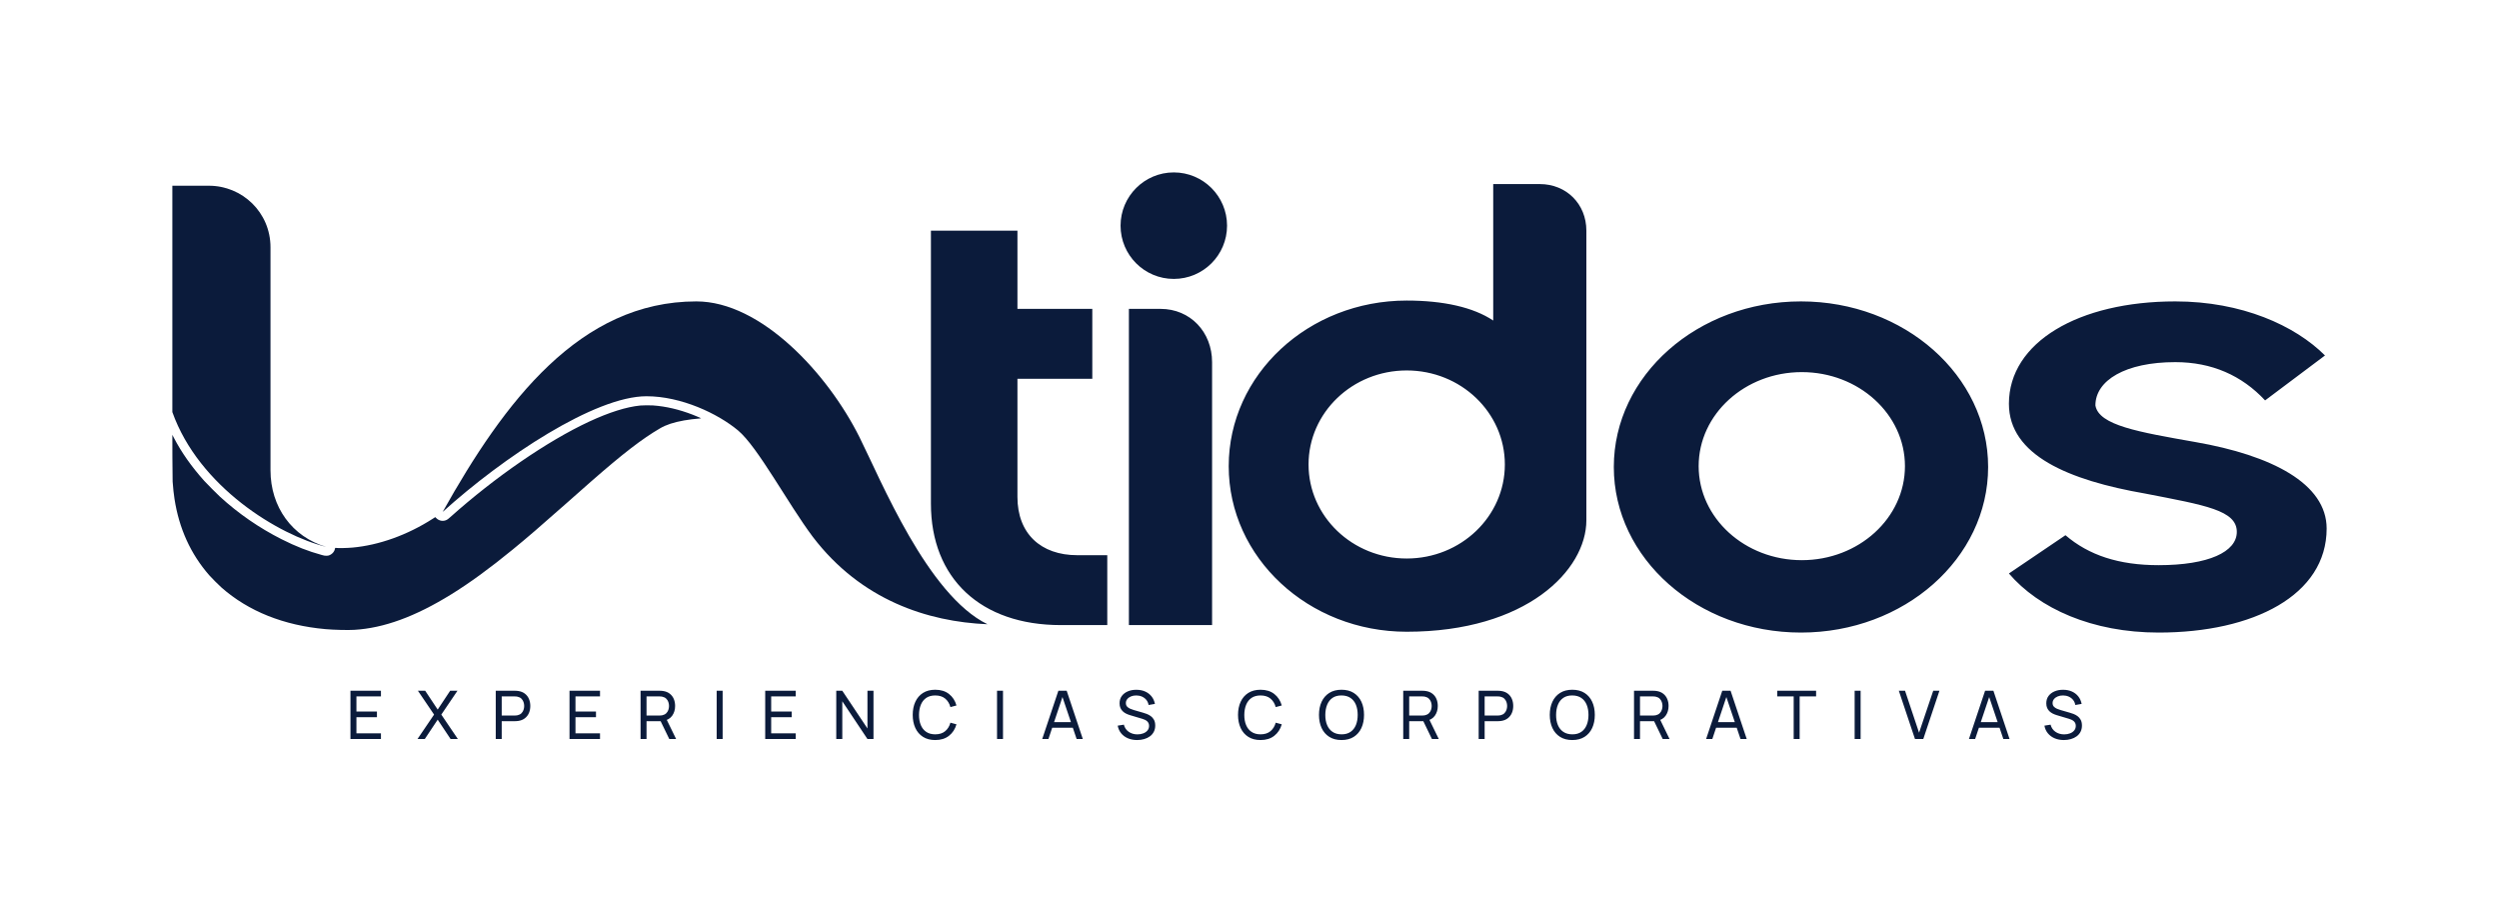
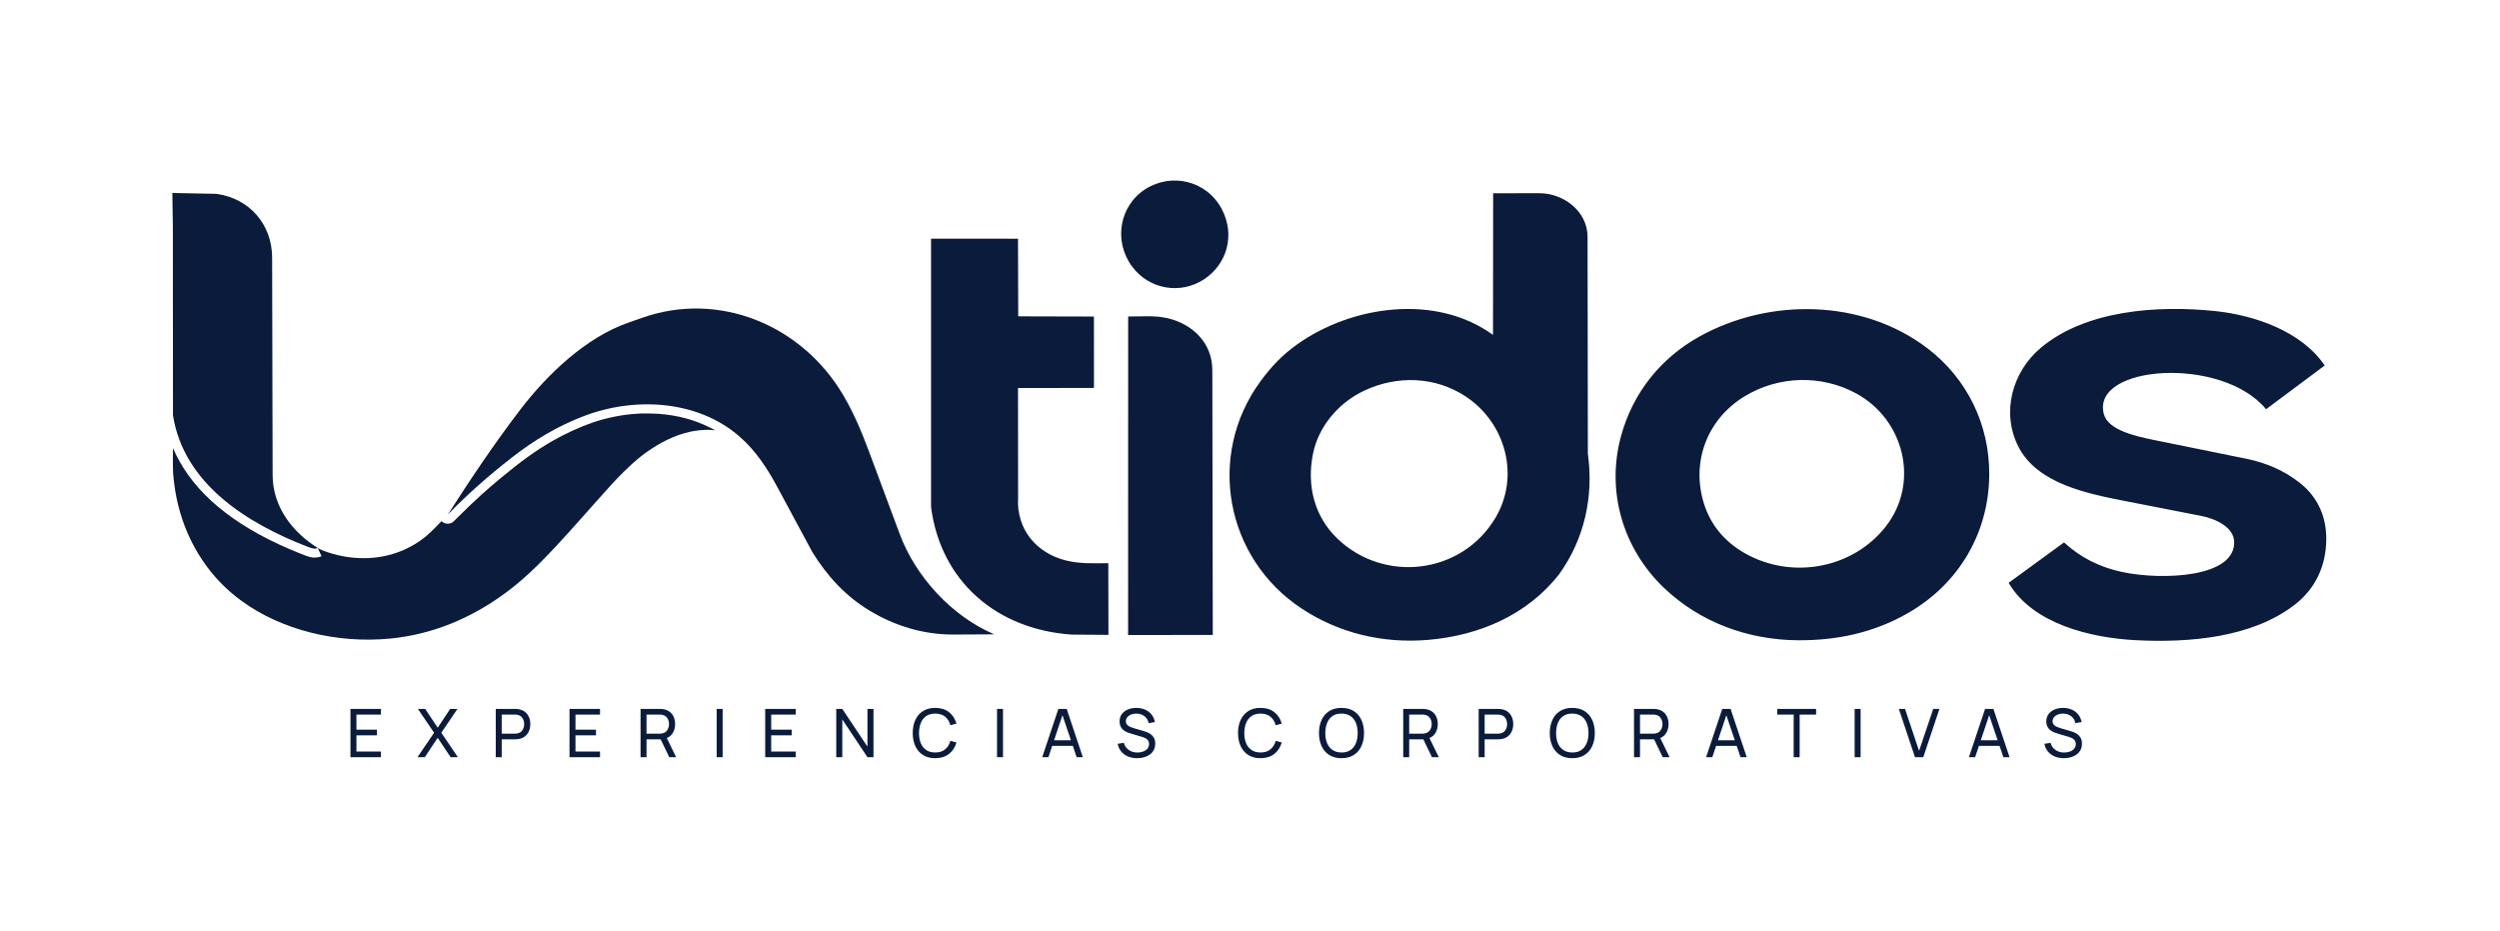
- <svg xmlns="http://www.w3.org/2000/svg" viewBox="-80 -80 1160 423.38" width="1160" height="423.38">
+ <svg xmlns="http://www.w3.org/2000/svg" viewBox="-80 -80 1160 431.8" width="1160" height="431.8">
  <g id="Logotipo">
-     <path id="gesto" fill="#0B1B3B" fill-rule="nonzero" d="M0 111.2L0 6.18L16.99 6.18C32.43 6.18 45.56 18.53 45.56 34.75L45.56 138.22C45.56 155.21 55.6 169.11 71.43 173.75C49.42 168.34 12.36 145.95 0 111.2ZM125.48 157.53C154.13 106.33 189.19 59.85 243.24 59.85C273.36 59.85 304.25 93.44 318.92 122.78C328.96 142.86 350.58 196.14 378.38 209.65C350.58 208.49 319.69 198.46 297.3 169.11C285.71 153.67 271.81 127.41 262.55 119.69C253.28 111.97 236.29 103.86 220.08 103.86C196.14 103.86 153.67 132.05 125.48 157.53ZM217.24 108.16C210.76 108.8 202.81 111.3 193.44 115.65C174.14 124.63 149.85 141.33 129.06 159.91C128.31 160.58 127.74 161.03 127.41 161.2C125.79 162.05 123.85 161.75 122.53 160.43L122.04 159.95 120.89 160.69C109.17 168.22 95.96 172.97 83.61 174.08C81.07 174.31 76.84 174.39 75.78 174.22C75.57 174.19 75.56 174.19 75.47 174.64C75.21 176.03 74.11 177.23 72.62 177.73C72.32 177.83 72.02 177.86 71.42 177.86C70.69 177.86 70.49 177.82 69.36 177.51C63.06 175.79 57.35 173.55 50.68 170.19C40.29 164.94 30.64 158.28 22.05 150.41C20.66 149.13 16.01 144.46 14.84 143.16C8.95 136.61 4.22 129.9 0.68 123.07L0 121.77 0.02 132.06C0.05 138.57 0.08 142.76 0.13 143.45C0.39 146.85 0.62 149.04 0.99 151.44C3.1 165.2 8.51 177.07 17.14 186.93C18.27 188.21 21.52 191.47 22.82 192.62C35.33 203.64 51.71 210.19 71.09 211.92C75.03 212.27 81.47 212.43 84.45 212.25C98.19 211.44 112.73 206.12 129.41 195.81C137.93 190.56 147.29 183.74 157.94 175.03C164.52 169.66 170.84 164.22 182.13 154.22C189.17 147.98 191.16 146.22 194.46 143.34C209.19 130.45 218.05 123.62 226.39 118.75C229.26 117.07 232.69 115.95 237.54 115.08C239.58 114.71 242.87 114.3 244.66 114.19C245.08 114.16 245.44 114.12 245.44 114.09C245.44 114.04 242.9 112.94 241.61 112.45C235.23 109.98 229.08 108.54 223.1 108.12C221.64 108.02 218.47 108.05 217.24 108.16" />
-     <path id="letras" fill="#0B1B3B" fill-rule="nonzero" d="M352.12 27.03L392.28 27.03L392.28 63.32L427.03 63.32L427.03 95.75L392.28 95.75L392.28 150.58C392.28 167.57 403.09 177.61 420.08 177.61L433.98 177.61L433.98 210.04L412.36 210.04C375.29 210.04 352.12 188.42 352.12 153.67ZM444.02 63.32L458.69 63.32C472.59 63.32 482.63 74.13 482.63 88.03L482.63 210.04L444.02 210.04ZM613.13 5.41L634.75 5.41C647.1 5.41 656.37 14.67 656.37 27.03L656.37 161.39C656.37 184.56 628.57 213.13 572.97 213.13C527.34 213.13 490.35 178.76 490.35 136.29C490.35 93.82 527.34 59.46 572.97 59.46C589.96 59.46 603.86 62.55 613.13 68.73ZM572.97 91.89C547.8 91.89 527.41 111.43 527.41 135.52C527.41 159.61 547.8 179.15 572.97 179.15C598.15 179.15 618.53 159.61 618.53 135.52C618.53 111.43 598.15 91.89 572.97 91.89ZM755.98 59.85C803.94 59.85 842.86 94.21 842.86 136.68C842.86 179.15 803.94 213.51 755.98 213.51C708.03 213.51 669.11 179.15 669.11 136.68C669.11 94.21 708.03 59.85 755.98 59.85ZM756.37 92.66C729.96 92.66 708.49 112.2 708.49 136.29C708.49 160.39 729.96 179.92 756.37 179.92C782.78 179.92 804.25 160.39 804.25 136.29C804.25 112.2 782.78 92.66 756.37 92.66ZM999.23 84.94L971.43 105.79C960.62 94.21 946.72 88.03 929.73 88.03C906.56 88.03 892.66 96.53 892.66 108.11C894.21 117.37 912.74 120.46 939 125.1C974.52 131.27 1000 144.4 1000 165.25C1000 196.14 966.02 213.51 922.01 213.51C891.12 213.51 866.41 202.32 852.51 186.1L878.76 168.34C889.58 177.61 903.47 182.24 922.01 182.24C945.17 182.24 958.3 176.06 958.3 166.8C958.3 156.76 943.63 154.44 915.83 149.03C880.31 142.86 852.51 131.27 852.51 107.34C852.51 78.76 884.94 59.85 929.73 59.85C960.62 59.85 985.33 71.04 999.23 84.94Z" />
-     <path id="punto-i" fill="#0B1B3B" fill-rule="nonzero" d="M440.15 24.71C440.15 11.07 451.22 0 464.86 0C478.51 0 489.58 11.07 489.58 24.71C489.58 38.36 478.51 49.42 464.86 49.42C451.22 49.42 440.15 38.36 440.15 24.71Z" />
+     <path id="gesto" fill="#0B1B3B" fill-rule="nonzero" d="M67.49 174.25C66.16 174.87 64.9 174.49 63.15 173.83C34.37 162.8 5.22 144.25 0.29 112.66L0.24 24.92L0 9.54L20.41 9.94C35.82 12.03 46.28 24.14 46.32 39.53L46.55 140.42C46.58 155.34 55.94 167.06 67.49 174.25M263.35 122.62C244.1 105.76 215.02 103.9 190.99 113.07C178.77 117.73 167.96 124.23 157.64 132.26C146.92 140.61 137.03 149.29 127.84 158.8C138.49 142.21 149.4 125.88 161.56 110.01C174.23 93.48 192.04 76.57 211.62 69.72L218.26 67.39C253.97 54.9 292.29 70.93 311.37 103.28C316.36 111.75 319.95 120.3 323.44 129.69L337.66 167.85C345.03 187.62 361.81 205.92 381.5 214.33L362.65 214.43C348.81 214.5 335.59 210.5 323.73 203.38C312.52 196.65 303.88 187.22 297.05 176.11L280.86 146.05C276.04 137.09 270.78 129.12 263.35 122.62M217.42 111.86C217.17 111.88 216.38 111.92 215.65 111.97C208.96 112.36 201.8 113.78 195.28 115.99C189.43 117.98 182.5 121.14 176.63 124.5C168.92 128.92 162.12 133.79 152.45 141.81C145.48 147.59 140.32 152.29 133.66 158.88C130.8 161.74 130.18 162.31 129.82 162.5C128.27 163.27 126.51 163.11 125.24 162.09L124.92 161.83 123.23 163.58C118.81 168.17 116.3 170.27 112.36 172.62C102.25 178.69 89.92 180.49 77.43 177.73C73.87 176.94 69.69 175.53 68.03 174.57L67.51 174.26 67.61 174.49C67.65 174.63 68.05 175.47 68.47 176.4L69.25 178.08 69 178.18C68.15 178.53 67.45 178.66 66.35 178.71C64.48 178.77 63.65 178.55 59.39 176.85C31.86 165.92 13.13 151.61 3.28 133.97C2.43 132.46 1.19 129.98 0.65 128.7L0.33 127.94 0.27 128.97C0.17 130.71 0.25 138.52 0.39 140.03C0.88 145.45 1.57 149.78 2.68 154.28C4.97 163.57 8.71 172.11 13.89 179.85C18.82 187.24 24.92 193.57 32.13 198.82C50.55 212.25 76.21 218.74 101.24 216.28C120.22 214.43 138.52 207.13 155.02 194.84C164.64 187.68 173.14 179.31 189.39 160.99C191.66 158.46 195.17 154.5 197.22 152.2C203.7 144.88 205.86 142.56 209.51 138.96C214.27 134.23 217.84 131.25 222.12 128.43C229.04 123.85 235.78 121.02 242.47 119.93C245.49 119.43 249.21 119.31 251.68 119.63C251.96 119.68 251.95 119.66 251.39 119.34C251.05 119.15 250.07 118.64 249.18 118.2C242.06 114.69 234.55 112.7 225.67 112C224.34 111.89 218.52 111.79 217.42 111.86" />
+     <path id="letras" fill="#0B1B3B" fill-rule="nonzero" d="M392.58 150.98C391.76 165.52 400.99 176.5 414.5 179.98C420.99 181.65 427.49 181.39 434.46 181.31L434.52 214.58L417.41 214.45C382.86 212.06 356.64 189.92 352.18 155.2L352.18 30.73L392.54 30.76L392.65 66.78L427.79 66.87L427.8 100L392.55 100.04ZM392.58 150.98M482.74 91.62L482.96 214.62L443.65 214.63L443.68 66.86C450.07 66.87 455.84 66.26 461.89 67.63C473.23 70.2 482.72 78.89 482.74 91.62M614.18 160.24C625.72 140.78 618.76 116.23 600.56 104.09C586.34 94.6 568.57 94.09 553.36 101.21C540.75 107.12 531.87 118.47 529.45 130.66C526.47 145.59 530.27 159.8 540.75 169.87C562.49 190.77 598.56 186.56 614.18 160.24M643.82 186.33C628.98 205.36 606.53 214.98 582.59 216.93C561.62 218.64 541.33 213.69 524.14 202.32C488.69 178.86 479.98 131.13 505.14 96.86C509.95 90.32 515.12 84.77 522.02 79.86C547.45 61.74 586.43 56.14 613.03 75.39L613.1 9.68L634.31 9.64C646.06 9.61 656.91 18.22 656.92 29.89L657.06 130.48C659.85 150.51 655.42 170.08 643.82 186.33M729.86 176.66C751.58 189.05 779.95 183.94 795.3 164.36C811.18 144.12 804.02 114.79 781.7 102.6C765.41 93.71 745.45 94.33 729.73 103.95C712.47 114.5 704.93 134.26 710.92 153.58C713.95 163.34 720.35 171.23 729.86 176.66M805.72 204.43C789.86 213.56 772.72 217.2 754.6 217.08C731.37 216.92 709.19 208.77 692.43 192.8C673.29 174.57 665.49 147.88 672.45 122.39C677.9 102.41 690.69 86.27 708.83 76.17C741.3 58.1 784.47 58.72 814.49 81.45C833.13 95.57 843.61 117.11 843.38 140.53C843.11 167.38 829.24 190.91 805.72 204.43M985.12 200.63C965.33 215.89 936.18 218.34 911.26 217.04C890.28 215.95 863.46 209.41 852.38 190.43L878.1 171.68C885.91 178.88 894.88 183.23 905.07 185.4C923.74 189.39 958.05 187.99 957.05 171.08C956.67 164.71 948.88 160.77 941.67 159.36L906.86 152.56C888.69 149.01 865.56 144.41 856.84 127.11C848.88 111.31 854.06 92.45 867.41 81.3C888.3 63.88 921.52 61.55 948.27 64.34C966.88 66.28 988.44 73.85 999.09 89.59L971.88 109.88C951.51 85.06 890.64 89.24 896.56 112.08C898.5 119.57 911.18 122.39 920.06 124.2L962.89 132.9C972.08 134.77 980.53 138.46 987.72 144.19C996.09 150.86 1000 160.15 999.82 170.64C999.61 182.79 994.75 193.21 985.12 200.63" />
+     <path id="punto-i" fill="#0B1B3B" fill-rule="nonzero" d="M487.2 17.15C493.45 29.14 489.52 42.64 478.86 49.62C468.05 56.71 453.56 54.39 445.6 43.8C436.74 32.01 439.56 15.5 451.69 7.75C463.83 0 480.21 3.76 487.2 17.15" />
  </g>
  <g id="Descriptor">
-     <path id="descriptor" fill="#0B1B3B" fill-rule="nonzero" d="M96.83 262.91L82.68 262.91L82.68 240.51L96.83 240.51L96.83 243.14L85.45 243.14L85.45 250.15L94.97 250.15L94.97 252.78L85.45 252.78L85.45 260.28L96.83 260.28L96.83 262.91ZM117.18 262.91L113.79 262.91L121.49 251.57L113.99 240.51L117.37 240.51L123.17 249.24L128.96 240.51L132.35 240.51L124.85 251.57L132.54 262.91L129.16 262.91L123.17 253.92L117.18 262.91ZM152.89 262.91L150.12 262.91L150.12 240.51L158.97 240.51Q159.3 240.51 159.75 240.53Q160.2 240.56 160.62 240.63L160.62 240.63Q162.44 240.91 163.67 241.88Q164.91 242.84 165.53 244.31Q166.16 245.78 166.16 247.57L166.16 247.57Q166.16 249.35 165.53 250.82Q164.9 252.29 163.66 253.26Q162.42 254.23 160.62 254.51L160.62 254.51Q160.2 254.57 159.75 254.6Q159.3 254.63 158.97 254.63L158.97 254.63L152.89 254.63L152.89 262.91ZM152.89 243.14L152.89 252.01L158.88 252.01Q159.17 252.01 159.55 251.97Q159.93 251.94 160.28 251.87L160.28 251.87Q161.35 251.62 162.03 250.96Q162.7 250.29 163.01 249.4Q163.32 248.51 163.32 247.57L163.32 247.57Q163.32 246.64 163.01 245.74Q162.7 244.85 162.03 244.18Q161.35 243.51 160.28 243.28L160.28 243.28Q159.93 243.19 159.55 243.16Q159.17 243.14 158.88 243.14L158.88 243.14L152.89 243.14ZM198.52 262.91L184.36 262.91L184.36 240.51L198.52 240.51L198.52 243.14L187.13 243.14L187.13 250.15L196.65 250.15L196.65 252.78L187.13 252.78L187.13 260.28L198.52 260.28L198.52 262.91ZM220.11 262.91L217.34 262.91L217.34 240.51L226.19 240.51Q226.52 240.51 226.97 240.53Q227.42 240.56 227.84 240.63L227.84 240.63Q229.66 240.91 230.9 241.88Q232.13 242.84 232.76 244.31Q233.38 245.78 233.38 247.57L233.38 247.57Q233.38 250.17 232.03 252.08Q230.67 253.98 228.06 254.46L228.06 254.46L227 254.63L220.11 254.63L220.11 262.91ZM233.85 262.91L230.67 262.91L226.25 253.79L228.99 252.95L233.85 262.91ZM220.11 243.14L220.11 252.01L226.1 252.01Q226.39 252.01 226.78 251.97Q227.16 251.94 227.5 251.87L227.5 251.87Q228.57 251.62 229.25 250.96Q229.93 250.29 230.24 249.4Q230.55 248.51 230.55 247.57L230.55 247.57Q230.55 246.64 230.24 245.74Q229.93 244.85 229.25 244.18Q228.57 243.51 227.5 243.28L227.5 243.28Q227.16 243.19 226.78 243.16Q226.39 243.14 226.1 243.14L226.1 243.14L220.11 243.14ZM255.44 262.91L252.67 262.91L252.67 240.51L255.44 240.51L255.44 262.91ZM289.36 262.91L275.2 262.91L275.2 240.51L289.36 240.51L289.36 243.14L277.97 243.14L277.97 250.15L287.49 250.15L287.49 252.78L277.97 252.78L277.97 260.28L289.36 260.28L289.36 262.91ZM310.98 262.91L308.18 262.91L308.18 240.51L310.98 240.51L322.66 258.01L322.66 240.51L325.46 240.51L325.46 262.91L322.66 262.91L310.98 245.39L310.98 262.91ZM354.12 263.38L354.12 263.38Q350.78 263.38 348.44 261.9Q346.11 260.42 344.89 257.79Q343.67 255.16 343.67 251.71L343.67 251.71Q343.67 248.26 344.89 245.63Q346.11 243 348.44 241.52Q350.78 240.04 354.12 240.04L354.12 240.04Q358.01 240.04 360.52 242.02Q363.03 243.99 363.98 247.34L363.98 247.34L361.17 248.09Q360.48 245.58 358.72 244.13Q356.97 242.69 354.12 242.69L354.12 242.69Q351.62 242.69 349.95 243.82Q348.29 244.96 347.45 246.99Q346.61 249.02 346.59 251.71L346.59 251.71Q346.58 254.39 347.42 256.42Q348.26 258.45 349.94 259.59Q351.62 260.73 354.12 260.73L354.12 260.73Q356.97 260.73 358.72 259.28Q360.48 257.82 361.17 255.33L361.17 255.33L363.98 256.08Q363.03 259.41 360.52 261.39Q358.01 263.38 354.12 263.38ZM385.58 262.91L382.81 262.91L382.81 240.51L385.58 240.51L385.58 262.91ZM406.66 262.91L403.78 262.91L411.28 240.51L415.14 240.51L422.63 262.91L419.76 262.91L412.74 242.13L413.61 242.13L406.66 262.91ZM419.02 257.67L407.39 257.67L407.39 255.07L419.02 255.07L419.02 257.67ZM447.85 263.38L447.85 263.38Q445.47 263.38 443.57 262.57Q441.66 261.76 440.43 260.26Q439.19 258.76 438.82 256.7L438.82 256.7L441.68 256.25Q442.22 258.37 443.94 259.56Q445.66 260.75 447.99 260.75L447.99 260.75Q449.5 260.75 450.72 260.27Q451.94 259.8 452.66 258.91Q453.38 258.03 453.38 256.81L453.38 256.81Q453.38 256.07 453.12 255.53Q452.86 254.99 452.42 254.61Q451.98 254.23 451.42 253.97Q450.86 253.7 450.25 253.53L450.25 253.53L444.54 251.83Q443.61 251.55 442.74 251.13Q441.86 250.7 441.18 250.05Q440.5 249.41 440.09 248.5Q439.69 247.59 439.69 246.34L439.69 246.34Q439.69 244.35 440.72 242.94Q441.76 241.54 443.53 240.79Q445.3 240.04 447.53 240.06L447.53 240.06Q449.78 240.07 451.56 240.86Q453.34 241.65 454.52 243.11Q455.69 244.57 456.1 246.61L456.1 246.61L453.16 247.12Q452.92 245.75 452.12 244.76Q451.32 243.78 450.12 243.24Q448.93 242.7 447.5 242.69L447.5 242.69Q446.13 242.67 445.02 243.12Q443.92 243.57 443.26 244.38Q442.61 245.18 442.61 246.22L442.61 246.22Q442.61 247.25 443.2 247.88Q443.79 248.51 444.66 248.87Q445.52 249.24 446.34 249.47L446.34 249.47L450.61 250.7Q451.34 250.9 452.29 251.26Q453.25 251.62 454.15 252.26Q455.06 252.91 455.65 253.97Q456.24 255.04 456.24 256.66L456.24 256.66Q456.24 258.27 455.59 259.53Q454.95 260.79 453.8 261.64Q452.64 262.49 451.12 262.93Q449.6 263.38 447.85 263.38ZM505.12 263.38L505.12 263.38Q501.78 263.38 499.44 261.9Q497.11 260.42 495.89 257.79Q494.67 255.16 494.67 251.71L494.67 251.71Q494.67 248.26 495.89 245.63Q497.11 243 499.44 241.52Q501.78 240.04 505.12 240.04L505.12 240.04Q509.01 240.04 511.52 242.02Q514.03 243.99 514.98 247.34L514.98 247.34L512.17 248.09Q511.48 245.58 509.72 244.13Q507.97 242.69 505.12 242.69L505.12 242.69Q502.62 242.69 500.95 243.82Q499.29 244.96 498.45 246.99Q497.61 249.02 497.59 251.71L497.59 251.71Q497.58 254.39 498.42 256.42Q499.26 258.45 500.94 259.59Q502.62 260.73 505.12 260.73L505.12 260.73Q507.97 260.73 509.72 259.28Q511.48 257.82 512.17 255.33L512.17 255.33L514.98 256.08Q514.03 259.41 511.52 261.39Q509.01 263.38 505.12 263.38ZM542.71 263.38L542.71 263.38Q539.36 263.38 537.03 261.9Q534.69 260.42 533.47 257.79Q532.25 255.16 532.25 251.71L532.25 251.71Q532.25 248.26 533.47 245.63Q534.69 243 537.03 241.52Q539.36 240.04 542.71 240.04L542.71 240.04Q546.07 240.04 548.4 241.52Q550.73 243 551.95 245.63Q553.16 248.26 553.16 251.71L553.16 251.71Q553.16 255.16 551.95 257.79Q550.73 260.42 548.4 261.9Q546.07 263.38 542.71 263.38ZM542.71 260.73L542.71 260.73Q545.21 260.75 546.88 259.6Q548.55 258.46 549.39 256.42Q550.22 254.39 550.22 251.71L550.22 251.71Q550.22 249.02 549.39 247Q548.55 244.97 546.88 243.84Q545.21 242.7 542.71 242.69L542.71 242.69Q540.2 242.67 538.54 243.81Q536.89 244.94 536.05 246.98Q535.21 249.02 535.19 251.71L535.19 251.71Q535.18 254.39 536.02 256.41Q536.86 258.43 538.53 259.57Q540.2 260.72 542.71 260.73ZM574.13 262.91L571.36 262.91L571.36 240.51L580.21 240.51Q580.54 240.51 580.99 240.53Q581.44 240.56 581.86 240.63L581.86 240.63Q583.68 240.91 584.92 241.88Q586.16 242.84 586.78 244.31Q587.4 245.78 587.4 247.57L587.4 247.57Q587.4 250.17 586.05 252.08Q584.69 253.98 582.08 254.46L582.08 254.46L581.02 254.63L574.13 254.63L574.13 262.91ZM587.87 262.91L584.69 262.91L580.28 253.79L583.01 252.95L587.87 262.91ZM574.13 243.14L574.13 252.01L580.12 252.01Q580.42 252.01 580.8 251.97Q581.18 251.94 581.52 251.87L581.52 251.87Q582.59 251.62 583.27 250.96Q583.95 250.29 584.26 249.4Q584.57 248.51 584.57 247.57L584.57 247.57Q584.57 246.64 584.26 245.74Q583.95 244.85 583.27 244.18Q582.59 243.51 581.52 243.28L581.52 243.28Q581.18 243.19 580.8 243.16Q580.42 243.14 580.12 243.14L580.12 243.14L574.13 243.14ZM609.15 262.91L606.38 262.91L606.38 240.51L615.23 240.51Q615.56 240.51 616.01 240.53Q616.46 240.56 616.88 240.63L616.88 240.63Q618.7 240.91 619.94 241.88Q621.18 242.84 621.8 244.31Q622.42 245.78 622.42 247.57L622.42 247.57Q622.42 249.35 621.79 250.82Q621.16 252.29 619.92 253.26Q618.69 254.23 616.88 254.51L616.88 254.51Q616.46 254.57 616.01 254.6Q615.56 254.63 615.23 254.63L615.23 254.63L609.15 254.63L609.15 262.91ZM609.15 243.14L609.15 252.01L615.14 252.01Q615.44 252.01 615.82 251.97Q616.2 251.94 616.54 251.87L616.54 251.87Q617.61 251.62 618.29 250.96Q618.97 250.29 619.28 249.4Q619.59 248.51 619.59 247.57L619.59 247.57Q619.59 246.64 619.28 245.74Q618.97 244.85 618.29 244.18Q617.61 243.51 616.54 243.28L616.54 243.28Q616.2 243.19 615.82 243.16Q615.44 243.14 615.14 243.14L615.14 243.14L609.15 243.14ZM649.83 263.38L649.83 263.38Q646.49 263.38 644.15 261.9Q641.82 260.42 640.6 257.79Q639.38 255.16 639.38 251.71L639.38 251.71Q639.38 248.26 640.6 245.63Q641.82 243 644.15 241.52Q646.49 240.04 649.83 240.04L649.83 240.04Q653.19 240.04 655.53 241.52Q657.86 243 659.07 245.63Q660.29 248.26 660.29 251.71L660.29 251.71Q660.29 255.16 659.07 257.79Q657.86 260.42 655.53 261.9Q653.19 263.38 649.83 263.38ZM649.83 260.73L649.83 260.73Q652.34 260.75 654.01 259.6Q655.68 258.46 656.51 256.42Q657.35 254.39 657.35 251.71L657.35 251.71Q657.35 249.02 656.51 247Q655.68 244.97 654.01 243.84Q652.34 242.7 649.83 242.69L649.83 242.69Q647.33 242.67 645.67 243.81Q644.01 244.94 643.17 246.98Q642.33 249.02 642.32 251.71L642.32 251.71Q642.3 254.39 643.14 256.41Q643.98 258.43 645.66 259.57Q647.33 260.72 649.83 260.73ZM681.26 262.91L678.49 262.91L678.49 240.51L687.34 240.51Q687.67 240.51 688.12 240.53Q688.57 240.56 688.99 240.63L688.99 240.63Q690.81 240.91 692.05 241.88Q693.28 242.84 693.9 244.31Q694.53 245.78 694.53 247.57L694.53 247.57Q694.53 250.17 693.17 252.08Q691.82 253.98 689.21 254.46L689.21 254.46L688.15 254.63L681.26 254.63L681.26 262.91ZM694.99 262.91L691.82 262.91L687.4 253.79L690.14 252.95L694.99 262.91ZM681.26 243.14L681.26 252.01L687.25 252.01Q687.54 252.01 687.92 251.97Q688.3 251.94 688.65 251.87L688.65 251.87Q689.72 251.62 690.4 250.96Q691.07 250.29 691.38 249.4Q691.7 248.51 691.7 247.57L691.7 247.57Q691.7 246.64 691.38 245.74Q691.07 244.85 690.4 244.18Q689.72 243.51 688.65 243.28L688.65 243.28Q688.3 243.19 687.92 243.16Q687.54 243.14 687.25 243.14L687.25 243.14L681.26 243.14ZM714.83 262.91L711.95 262.91L719.45 240.51L723.31 240.51L730.81 262.91L727.93 262.91L720.91 242.13L721.78 242.13L714.83 262.91ZM727.2 257.67L715.56 257.67L715.56 255.07L727.2 255.07L727.2 257.67ZM755.37 262.91L752.6 262.91L752.6 243.14L744.97 243.14L744.97 240.51L763.01 240.51L763.01 243.14L755.37 243.14L755.37 262.91ZM783.67 262.91L780.9 262.91L780.9 240.51L783.67 240.51L783.67 262.91ZM812.76 262.91L808.91 262.91L801.41 240.51L804.29 240.51L810.8 259.97L817.38 240.51L820.26 240.51L812.76 262.91ZM836.83 262.91L833.95 262.91L841.45 240.51L845.31 240.51L852.81 262.91L849.93 262.91L842.91 242.13L843.79 242.13L836.83 262.91ZM849.2 257.67L837.56 257.67L837.56 255.07L849.2 255.07L849.2 257.67ZM878.03 263.38L878.03 263.38Q875.65 263.38 873.74 262.57Q871.84 261.76 870.6 260.26Q869.36 258.76 868.99 256.7L868.99 256.7L871.85 256.25Q872.4 258.37 874.11 259.56Q875.83 260.75 878.17 260.75L878.17 260.75Q879.68 260.75 880.9 260.27Q882.12 259.8 882.83 258.91Q883.55 258.03 883.55 256.81L883.55 256.81Q883.55 256.07 883.29 255.53Q883.04 254.99 882.59 254.61Q882.15 254.23 881.59 253.97Q881.03 253.7 880.42 253.53L880.42 253.53L874.71 251.83Q873.78 251.55 872.91 251.13Q872.04 250.7 871.35 250.05Q870.67 249.41 870.26 248.5Q869.86 247.59 869.86 246.34L869.86 246.34Q869.86 244.35 870.89 242.94Q871.93 241.54 873.7 240.79Q875.48 240.04 877.7 240.06L877.7 240.06Q879.96 240.07 881.74 240.86Q883.52 241.65 884.69 243.11Q885.87 244.57 886.27 246.61L886.27 246.61L883.33 247.12Q883.1 245.75 882.3 244.76Q881.5 243.78 880.3 243.24Q879.1 242.7 877.67 242.69L877.67 242.69Q876.3 242.67 875.2 243.12Q874.09 243.57 873.44 244.38Q872.78 245.18 872.78 246.22L872.78 246.22Q872.78 247.25 873.38 247.88Q873.97 248.51 874.83 248.87Q875.69 249.24 876.52 249.47L876.52 249.47L880.78 250.7Q881.51 250.9 882.47 251.26Q883.42 251.62 884.33 252.26Q885.23 252.91 885.82 253.97Q886.41 255.04 886.41 256.66L886.41 256.66Q886.41 258.27 885.77 259.53Q885.12 260.79 883.97 261.64Q882.82 262.49 881.29 262.93Q879.77 263.38 878.03 263.38Z" />
+     <path id="descriptor" fill="#0B1B3B" fill-rule="nonzero" d="M96.83 271.33L82.68 271.33L82.68 248.93L96.83 248.93L96.83 251.56L85.45 251.56L85.45 258.57L94.97 258.57L94.97 261.2L85.45 261.2L85.45 268.7L96.83 268.7L96.83 271.33ZM117.18 271.33L113.79 271.33L121.49 259.99L113.99 248.93L117.37 248.93L123.17 257.66L128.96 248.93L132.35 248.93L124.85 259.99L132.54 271.33L129.16 271.33L123.17 262.34L117.18 271.33ZM152.89 271.33L150.12 271.33L150.12 248.93L158.97 248.93Q159.3 248.93 159.75 248.95Q160.2 248.98 160.62 249.05L160.62 249.05Q162.44 249.33 163.67 250.3Q164.91 251.26 165.53 252.73Q166.16 254.2 166.16 255.99L166.16 255.99Q166.16 257.77 165.53 259.24Q164.9 260.71 163.66 261.68Q162.42 262.65 160.62 262.93L160.62 262.93Q160.2 262.99 159.75 263.02Q159.3 263.05 158.97 263.05L158.97 263.05L152.89 263.05L152.89 271.33ZM152.89 251.56L152.89 260.43L158.88 260.43Q159.17 260.43 159.55 260.39Q159.93 260.36 160.28 260.29L160.28 260.29Q161.35 260.04 162.03 259.38Q162.7 258.71 163.01 257.82Q163.32 256.93 163.32 255.99L163.32 255.99Q163.32 255.06 163.01 254.16Q162.7 253.27 162.03 252.6Q161.35 251.93 160.28 251.7L160.28 251.7Q159.93 251.61 159.55 251.58Q159.17 251.56 158.88 251.56L158.88 251.56L152.89 251.56ZM198.52 271.33L184.36 271.33L184.36 248.93L198.52 248.93L198.52 251.56L187.13 251.56L187.13 258.57L196.65 258.57L196.65 261.2L187.13 261.2L187.13 268.7L198.52 268.7L198.52 271.33ZM220.11 271.33L217.34 271.33L217.34 248.93L226.19 248.93Q226.52 248.93 226.97 248.95Q227.42 248.98 227.84 249.05L227.84 249.05Q229.66 249.33 230.9 250.3Q232.13 251.26 232.76 252.73Q233.38 254.2 233.38 255.99L233.38 255.99Q233.38 258.59 232.03 260.5Q230.67 262.4 228.06 262.88L228.06 262.88L227 263.05L220.11 263.05L220.11 271.33ZM233.85 271.33L230.67 271.33L226.25 262.21L228.99 261.37L233.85 271.33ZM220.11 251.56L220.11 260.43L226.1 260.43Q226.39 260.43 226.78 260.39Q227.16 260.36 227.5 260.29L227.5 260.29Q228.57 260.04 229.25 259.38Q229.93 258.71 230.24 257.82Q230.55 256.93 230.55 255.99L230.55 255.99Q230.55 255.06 230.24 254.16Q229.93 253.27 229.25 252.6Q228.57 251.93 227.5 251.7L227.5 251.7Q227.16 251.61 226.78 251.58Q226.39 251.56 226.1 251.56L226.1 251.56L220.11 251.56ZM255.44 271.33L252.67 271.33L252.67 248.93L255.44 248.93L255.44 271.33ZM289.36 271.33L275.2 271.33L275.2 248.93L289.36 248.93L289.36 251.56L277.97 251.56L277.97 258.57L287.49 258.57L287.49 261.2L277.97 261.2L277.97 268.7L289.36 268.7L289.36 271.33ZM310.98 271.33L308.18 271.33L308.18 248.93L310.98 248.93L322.66 266.43L322.66 248.93L325.46 248.93L325.46 271.33L322.66 271.33L310.98 253.81L310.98 271.33ZM354.12 271.8L354.12 271.8Q350.78 271.8 348.44 270.32Q346.11 268.84 344.89 266.21Q343.67 263.58 343.67 260.13L343.67 260.13Q343.67 256.68 344.89 254.05Q346.11 251.42 348.44 249.94Q350.78 248.46 354.12 248.46L354.12 248.46Q358.01 248.46 360.52 250.44Q363.03 252.41 363.98 255.76L363.98 255.76L361.17 256.51Q360.48 254 358.72 252.55Q356.97 251.11 354.12 251.11L354.12 251.11Q351.62 251.11 349.95 252.24Q348.29 253.38 347.45 255.41Q346.61 257.44 346.59 260.13L346.59 260.13Q346.58 262.81 347.42 264.84Q348.26 266.87 349.94 268.01Q351.62 269.15 354.12 269.15L354.12 269.15Q356.97 269.15 358.72 267.7Q360.48 266.24 361.17 263.75L361.17 263.75L363.98 264.5Q363.03 267.83 360.52 269.81Q358.01 271.8 354.12 271.8ZM385.58 271.33L382.81 271.33L382.81 248.93L385.58 248.93L385.58 271.33ZM406.66 271.33L403.78 271.33L411.28 248.93L415.14 248.93L422.63 271.33L419.76 271.33L412.74 250.55L413.61 250.55L406.66 271.33ZM419.02 266.09L407.39 266.09L407.39 263.49L419.02 263.49L419.02 266.09ZM447.85 271.8L447.85 271.8Q445.47 271.8 443.57 270.99Q441.66 270.18 440.43 268.68Q439.19 267.18 438.82 265.12L438.82 265.12L441.68 264.67Q442.22 266.79 443.94 267.98Q445.66 269.17 447.99 269.17L447.99 269.17Q449.5 269.17 450.72 268.69Q451.94 268.22 452.66 267.33Q453.38 266.45 453.38 265.23L453.38 265.23Q453.38 264.49 453.12 263.95Q452.86 263.41 452.42 263.03Q451.98 262.65 451.42 262.39Q450.86 262.12 450.25 261.95L450.25 261.95L444.54 260.25Q443.61 259.97 442.74 259.55Q441.86 259.12 441.18 258.47Q440.5 257.83 440.09 256.92Q439.69 256.01 439.69 254.76L439.69 254.76Q439.69 252.77 440.72 251.36Q441.76 249.96 443.53 249.21Q445.3 248.46 447.53 248.48L447.53 248.48Q449.78 248.49 451.56 249.28Q453.34 250.07 454.52 251.53Q455.69 252.99 456.1 255.03L456.1 255.03L453.16 255.54Q452.92 254.17 452.12 253.18Q451.32 252.2 450.12 251.66Q448.93 251.12 447.5 251.11L447.5 251.11Q446.13 251.09 445.02 251.54Q443.92 251.99 443.26 252.8Q442.61 253.6 442.61 254.64L442.61 254.64Q442.61 255.67 443.2 256.3Q443.79 256.93 444.66 257.29Q445.52 257.66 446.34 257.89L446.34 257.89L450.61 259.12Q451.34 259.32 452.29 259.68Q453.25 260.04 454.15 260.68Q455.06 261.33 455.65 262.39Q456.24 263.46 456.24 265.08L456.24 265.08Q456.24 266.69 455.59 267.95Q454.95 269.21 453.8 270.06Q452.64 270.91 451.12 271.35Q449.6 271.8 447.85 271.8ZM505.12 271.8L505.12 271.8Q501.78 271.8 499.44 270.32Q497.11 268.84 495.89 266.21Q494.67 263.58 494.67 260.13L494.67 260.13Q494.67 256.68 495.89 254.05Q497.11 251.42 499.44 249.94Q501.78 248.46 505.12 248.46L505.12 248.46Q509.01 248.46 511.52 250.44Q514.03 252.41 514.98 255.76L514.98 255.76L512.17 256.51Q511.48 254 509.72 252.55Q507.97 251.11 505.12 251.11L505.12 251.11Q502.62 251.11 500.95 252.24Q499.29 253.38 498.45 255.41Q497.61 257.44 497.59 260.13L497.59 260.13Q497.58 262.81 498.42 264.84Q499.26 266.87 500.94 268.01Q502.62 269.15 505.12 269.15L505.12 269.15Q507.97 269.15 509.72 267.7Q511.48 266.24 512.17 263.75L512.17 263.75L514.98 264.5Q514.03 267.83 511.52 269.81Q509.01 271.8 505.12 271.8ZM542.71 271.8L542.71 271.8Q539.36 271.8 537.03 270.32Q534.69 268.84 533.47 266.21Q532.25 263.58 532.25 260.13L532.25 260.13Q532.25 256.68 533.47 254.05Q534.69 251.42 537.03 249.94Q539.36 248.46 542.71 248.46L542.71 248.46Q546.07 248.46 548.4 249.94Q550.73 251.42 551.95 254.05Q553.16 256.68 553.16 260.13L553.16 260.13Q553.16 263.58 551.95 266.21Q550.73 268.84 548.4 270.32Q546.07 271.8 542.71 271.8ZM542.71 269.15L542.71 269.15Q545.21 269.17 546.88 268.02Q548.55 266.88 549.39 264.84Q550.22 262.81 550.22 260.13L550.22 260.13Q550.22 257.44 549.39 255.42Q548.55 253.39 546.88 252.26Q545.21 251.12 542.71 251.11L542.71 251.11Q540.2 251.09 538.54 252.23Q536.89 253.36 536.05 255.4Q535.21 257.44 535.19 260.13L535.19 260.13Q535.18 262.81 536.02 264.83Q536.86 266.85 538.53 267.99Q540.2 269.14 542.71 269.15ZM574.13 271.33L571.36 271.33L571.36 248.93L580.21 248.93Q580.54 248.93 580.99 248.95Q581.44 248.98 581.86 249.05L581.86 249.05Q583.68 249.33 584.92 250.3Q586.16 251.26 586.78 252.73Q587.4 254.2 587.4 255.99L587.4 255.99Q587.4 258.59 586.05 260.5Q584.69 262.4 582.08 262.88L582.08 262.88L581.02 263.05L574.13 263.05L574.13 271.33ZM587.87 271.33L584.69 271.33L580.28 262.21L583.01 261.37L587.87 271.33ZM574.13 251.56L574.13 260.43L580.12 260.43Q580.42 260.43 580.8 260.39Q581.18 260.36 581.52 260.29L581.52 260.29Q582.59 260.04 583.27 259.38Q583.95 258.71 584.26 257.82Q584.57 256.93 584.57 255.99L584.57 255.99Q584.57 255.06 584.26 254.16Q583.95 253.27 583.27 252.6Q582.59 251.93 581.52 251.7L581.52 251.7Q581.18 251.61 580.8 251.58Q580.42 251.56 580.12 251.56L580.12 251.56L574.13 251.56ZM609.15 271.33L606.38 271.33L606.38 248.93L615.23 248.93Q615.56 248.93 616.01 248.95Q616.46 248.98 616.88 249.05L616.88 249.05Q618.7 249.33 619.94 250.3Q621.18 251.26 621.8 252.73Q622.42 254.2 622.42 255.99L622.42 255.99Q622.42 257.77 621.79 259.24Q621.16 260.71 619.92 261.68Q618.69 262.65 616.88 262.93L616.88 262.93Q616.46 262.99 616.01 263.02Q615.56 263.05 615.23 263.05L615.23 263.05L609.15 263.05L609.15 271.33ZM609.15 251.56L609.15 260.43L615.14 260.43Q615.44 260.43 615.82 260.39Q616.2 260.36 616.54 260.29L616.54 260.29Q617.61 260.04 618.29 259.38Q618.97 258.71 619.28 257.82Q619.59 256.93 619.59 255.99L619.59 255.99Q619.59 255.06 619.28 254.16Q618.97 253.27 618.29 252.6Q617.61 251.93 616.54 251.7L616.54 251.7Q616.2 251.61 615.82 251.58Q615.44 251.56 615.14 251.56L615.14 251.56L609.15 251.56ZM649.83 271.8L649.83 271.8Q646.49 271.8 644.15 270.32Q641.82 268.84 640.6 266.21Q639.38 263.58 639.38 260.13L639.38 260.13Q639.38 256.68 640.6 254.05Q641.82 251.42 644.15 249.94Q646.49 248.46 649.83 248.46L649.83 248.46Q653.19 248.46 655.53 249.94Q657.86 251.42 659.07 254.05Q660.29 256.68 660.29 260.13L660.29 260.13Q660.29 263.58 659.07 266.21Q657.86 268.84 655.53 270.32Q653.19 271.8 649.83 271.8ZM649.83 269.15L649.83 269.15Q652.34 269.17 654.01 268.02Q655.68 266.88 656.51 264.84Q657.35 262.81 657.35 260.13L657.35 260.13Q657.35 257.44 656.51 255.42Q655.68 253.39 654.01 252.26Q652.34 251.12 649.83 251.11L649.83 251.11Q647.33 251.09 645.67 252.23Q644.01 253.36 643.17 255.4Q642.33 257.44 642.32 260.13L642.32 260.13Q642.3 262.81 643.14 264.83Q643.98 266.85 645.66 267.99Q647.33 269.14 649.83 269.15ZM681.26 271.33L678.49 271.33L678.49 248.93L687.34 248.93Q687.67 248.93 688.12 248.95Q688.57 248.98 688.99 249.05L688.99 249.05Q690.81 249.33 692.05 250.3Q693.28 251.26 693.9 252.73Q694.53 254.2 694.53 255.99L694.53 255.99Q694.53 258.59 693.17 260.5Q691.82 262.4 689.21 262.88L689.21 262.88L688.15 263.05L681.26 263.05L681.26 271.33ZM694.99 271.33L691.82 271.33L687.4 262.21L690.14 261.37L694.99 271.33ZM681.26 251.56L681.26 260.43L687.25 260.43Q687.54 260.43 687.92 260.39Q688.3 260.36 688.65 260.29L688.65 260.29Q689.72 260.04 690.4 259.38Q691.07 258.71 691.38 257.82Q691.7 256.93 691.7 255.99L691.7 255.99Q691.7 255.06 691.38 254.16Q691.07 253.27 690.4 252.6Q689.72 251.93 688.65 251.7L688.65 251.7Q688.3 251.61 687.92 251.58Q687.54 251.56 687.25 251.56L687.25 251.56L681.26 251.56ZM714.83 271.33L711.95 271.33L719.45 248.93L723.31 248.93L730.81 271.33L727.93 271.33L720.91 250.55L721.78 250.55L714.83 271.33ZM727.2 266.09L715.56 266.09L715.56 263.49L727.2 263.49L727.2 266.09ZM755.37 271.33L752.6 271.33L752.6 251.56L744.97 251.56L744.97 248.93L763.01 248.93L763.01 251.56L755.37 251.56L755.37 271.33ZM783.67 271.33L780.9 271.33L780.9 248.93L783.67 248.93L783.67 271.33ZM812.76 271.33L808.91 271.33L801.41 248.93L804.29 248.93L810.8 268.39L817.38 248.93L820.26 248.93L812.76 271.33ZM836.83 271.33L833.95 271.33L841.45 248.93L845.31 248.93L852.81 271.33L849.93 271.33L842.91 250.55L843.79 250.55L836.83 271.33ZM849.2 266.09L837.56 266.09L837.56 263.49L849.2 263.49L849.2 266.09ZM878.03 271.8L878.03 271.8Q875.65 271.8 873.74 270.99Q871.84 270.18 870.6 268.68Q869.36 267.18 868.99 265.12L868.99 265.12L871.85 264.67Q872.4 266.79 874.11 267.98Q875.83 269.17 878.17 269.17L878.17 269.17Q879.68 269.17 880.9 268.69Q882.12 268.22 882.83 267.33Q883.55 266.45 883.55 265.23L883.55 265.23Q883.55 264.49 883.29 263.95Q883.04 263.41 882.59 263.03Q882.15 262.65 881.59 262.39Q881.03 262.12 880.42 261.95L880.42 261.95L874.71 260.25Q873.78 259.97 872.91 259.55Q872.04 259.12 871.35 258.47Q870.67 257.83 870.26 256.92Q869.86 256.01 869.86 254.76L869.86 254.76Q869.86 252.77 870.89 251.36Q871.93 249.96 873.7 249.21Q875.48 248.46 877.7 248.48L877.7 248.48Q879.96 248.49 881.74 249.28Q883.52 250.07 884.69 251.53Q885.87 252.99 886.27 255.03L886.27 255.03L883.33 255.54Q883.1 254.17 882.3 253.18Q881.5 252.2 880.3 251.66Q879.1 251.12 877.67 251.11L877.67 251.11Q876.3 251.09 875.2 251.54Q874.09 251.99 873.44 252.8Q872.78 253.6 872.78 254.64L872.78 254.64Q872.78 255.67 873.38 256.3Q873.97 256.93 874.83 257.29Q875.69 257.66 876.52 257.89L876.52 257.89L880.78 259.12Q881.51 259.32 882.47 259.68Q883.42 260.04 884.33 260.68Q885.23 261.33 885.82 262.39Q886.41 263.46 886.41 265.08L886.41 265.08Q886.41 266.69 885.77 267.95Q885.12 269.21 883.97 270.06Q882.82 270.91 881.29 271.35Q879.77 271.8 878.03 271.8Z" />
  </g>
</svg>
